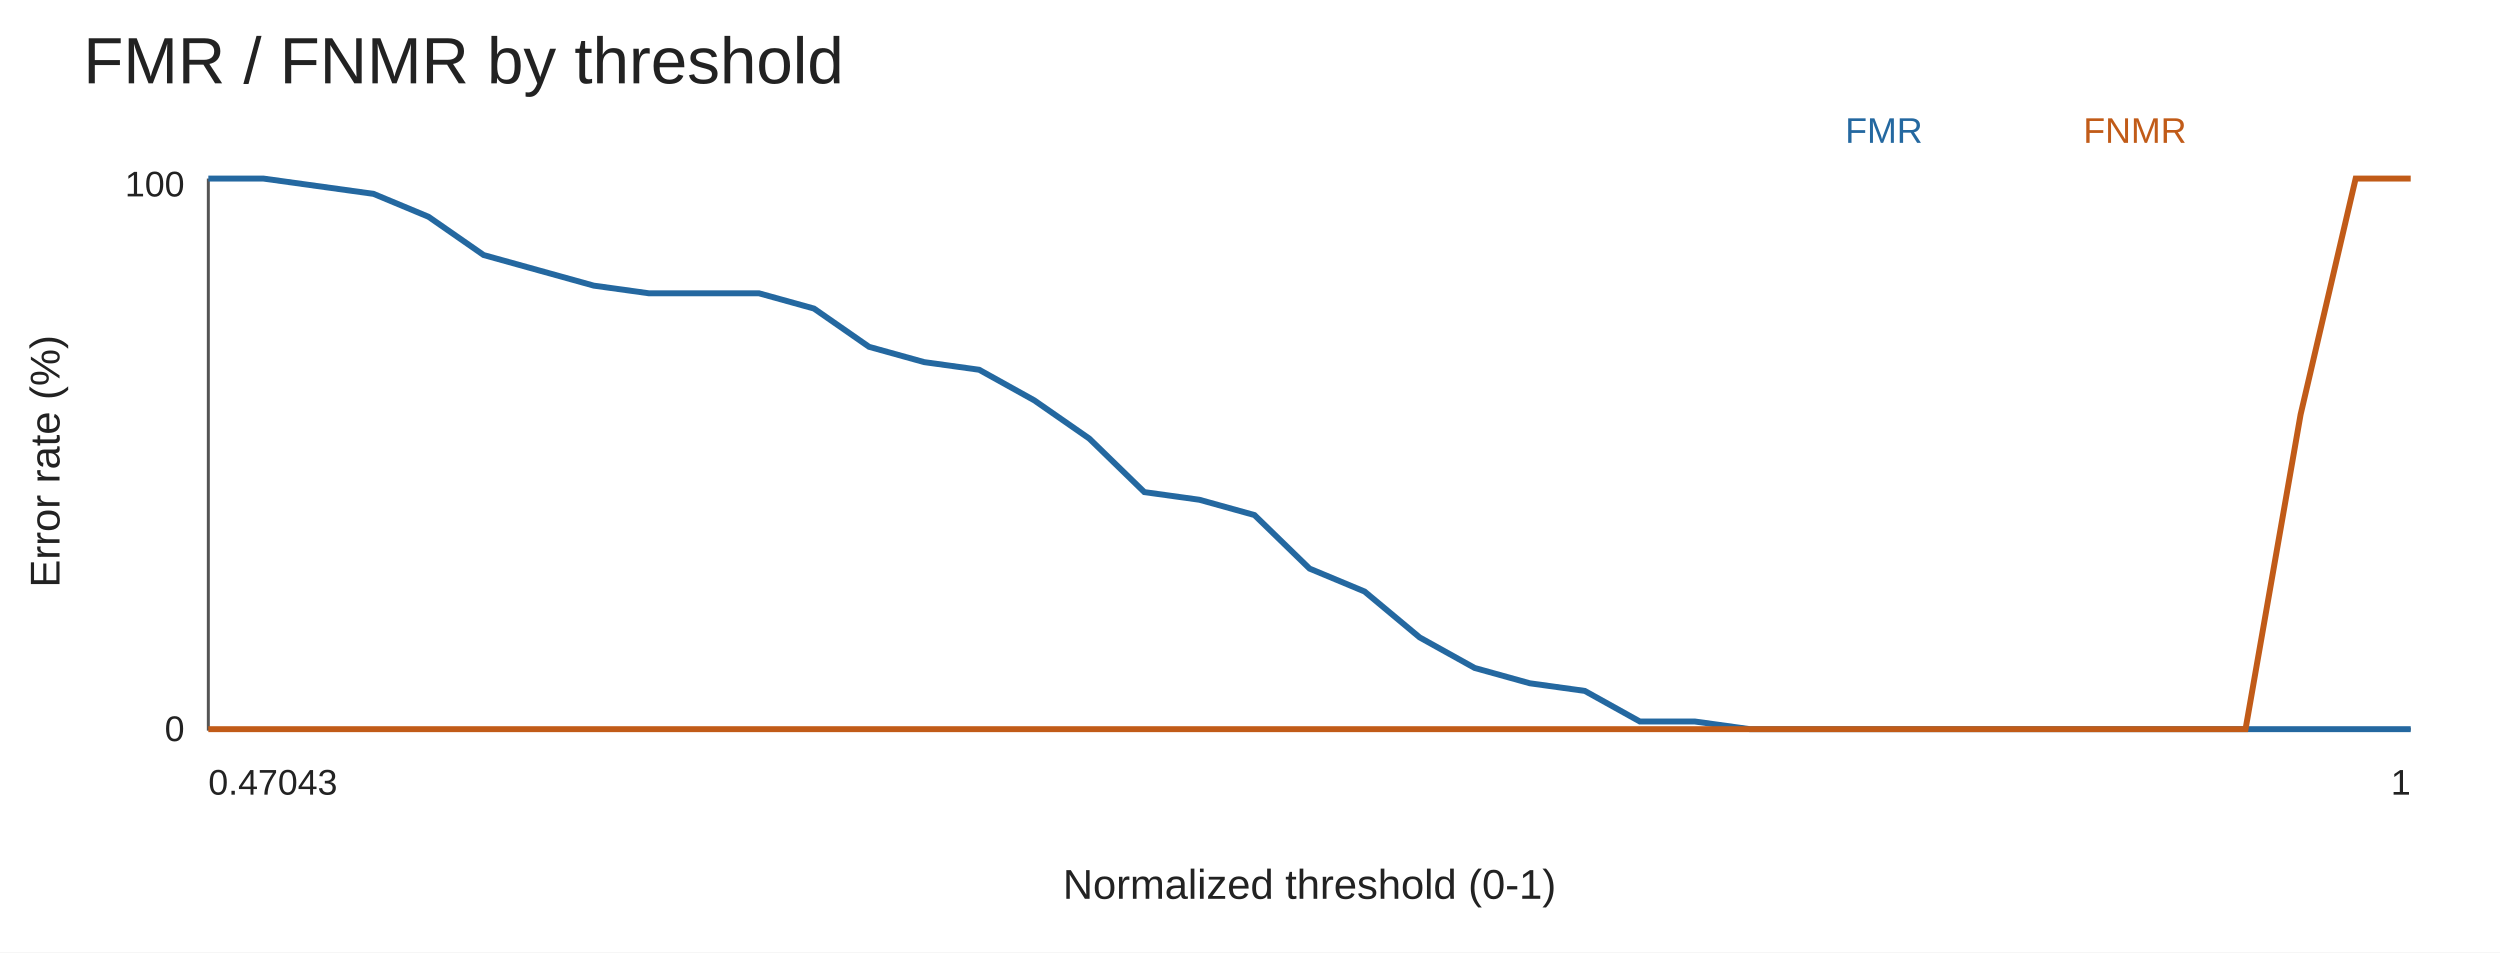
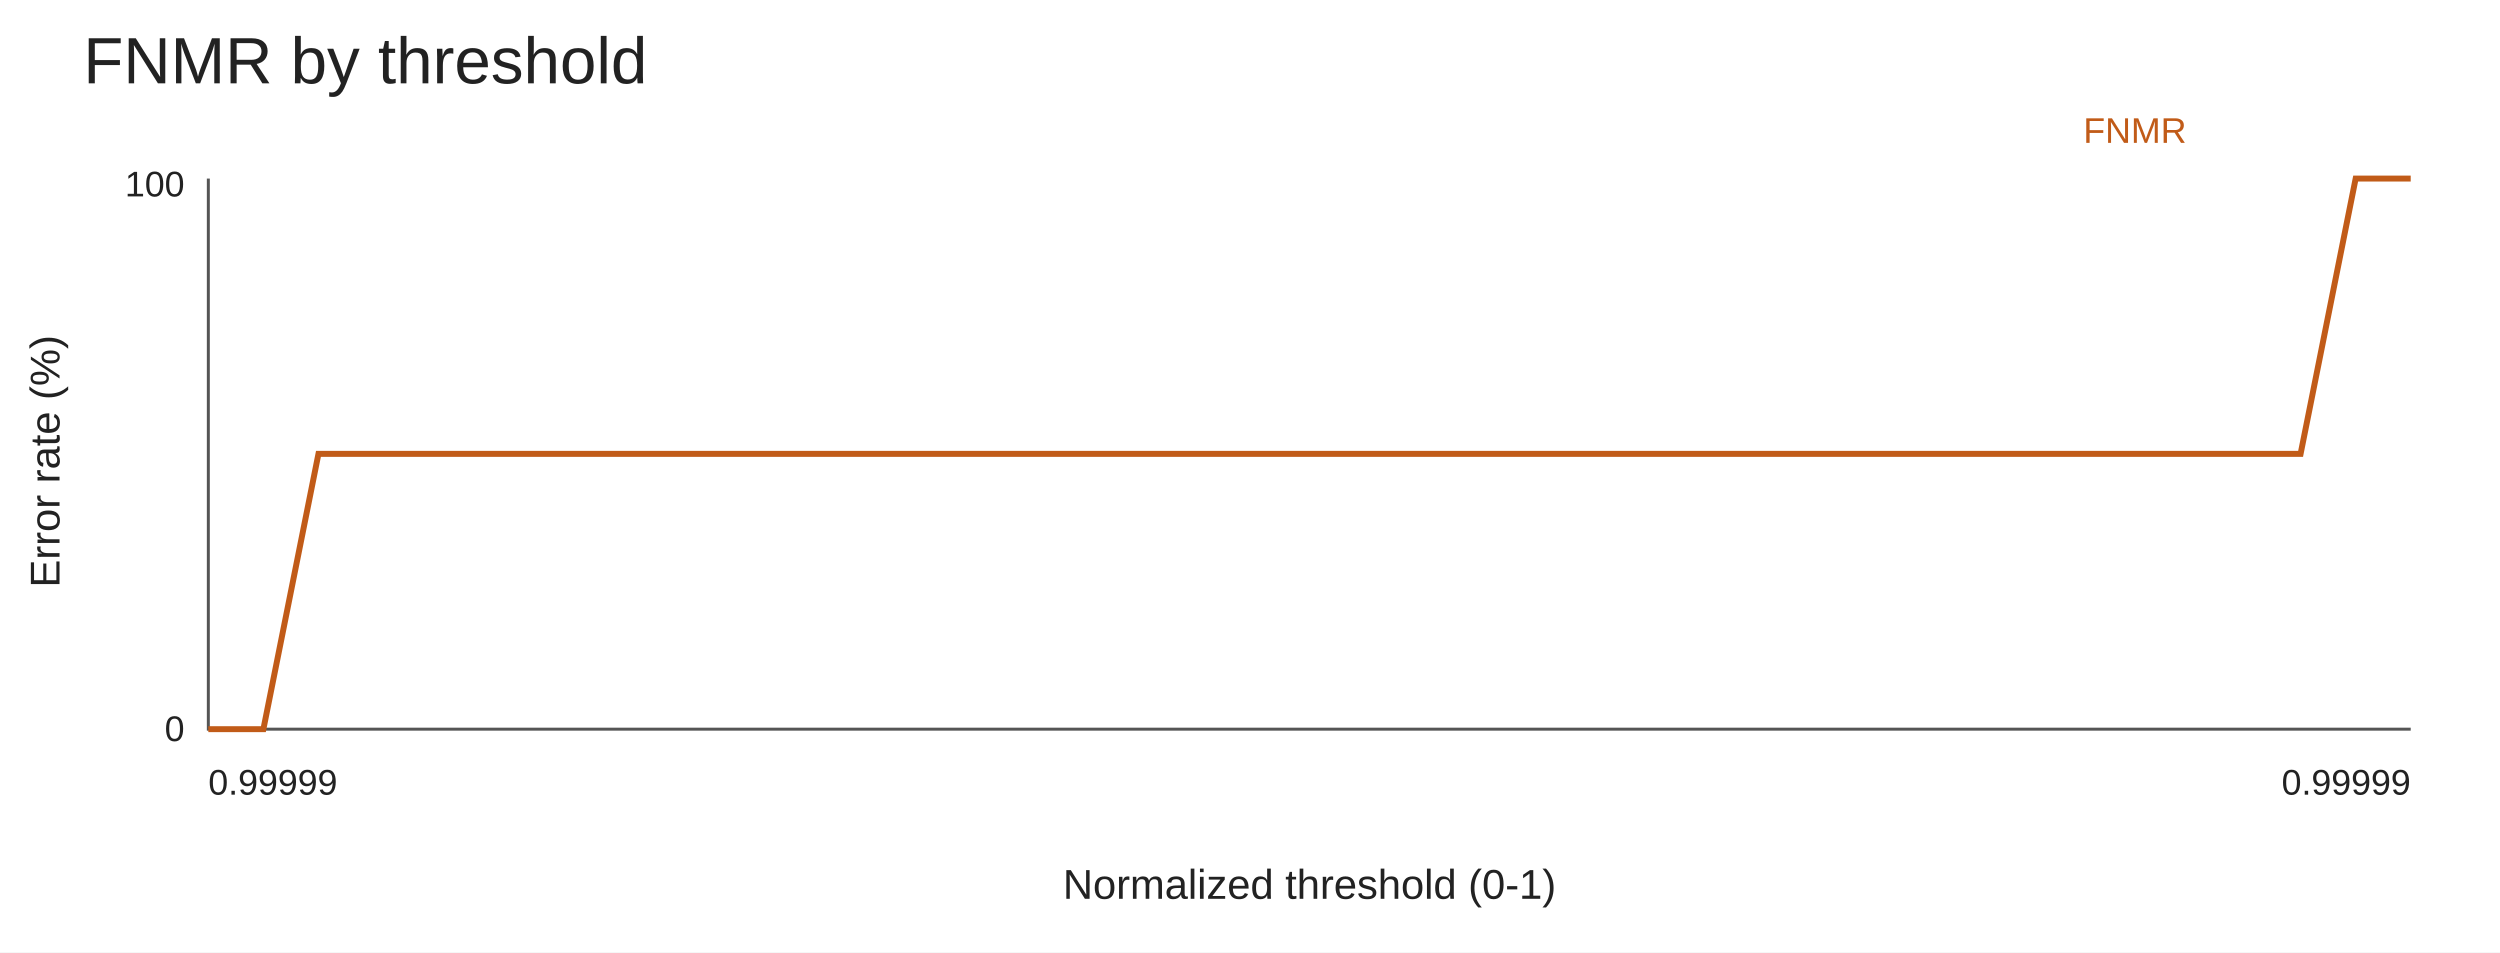
<svg xmlns="http://www.w3.org/2000/svg" width="840" height="320" viewBox="0 0 840 320">
  <rect width="840" height="320" fill="white" />
  <g font-family="Arial" fill="#222">
-     <text x="28" y="28" font-size="22">FMR / FNMR by threshold</text>
+     <text x="28" y="28" font-size="22">FNMR by threshold</text>
    <path d="M70 60V245H810" fill="none" stroke="#555" />
    <text x="440" y="302" text-anchor="middle" font-size="14">Normalized threshold (0-1)</text>
    <text transform="translate(20 155) rotate(-90)" text-anchor="middle" font-size="14">Error rate (%)</text>
-     <polyline fill="none" stroke="#2468a0" stroke-width="2" points="70,60 88.5,60 107,62.569 125.5,65.139 144,72.847 162.5,85.694 181,90.833 199.5,95.972 218,98.542 236.5,98.542 255,98.542 273.5,103.68 292,116.53 310.5,121.67 329,124.24 347.5,134.51 366,147.36 384.5,165.35 403,167.92 421.5,173.06 440,191.04 458.5,198.75 477,214.17 495.5,224.44 514,229.58 532.5,232.15 551,242.43 569.5,242.43 588,245 606.5,245 625,245 643.5,245 662,245 680.5,245 699,245 717.5,245 736,245 754.5,245 773,245 791.5,245 810,245 " />
-     <text x="620" y="48" fill="#2468a0">FMR</text>
-     <polyline fill="none" stroke="#c15b18" stroke-width="2" points="70,245 88.5,245 107,245 125.5,245 144,245 162.5,245 181,245 199.5,245 218,245 236.5,245 255,245 273.5,245 292,245 310.5,245 329,245 347.5,245 366,245 384.5,245 403,245 421.5,245 440,245 458.5,245 477,245 495.5,245 514,245 532.5,245 551,245 569.5,245 588,245 606.5,245 625,245 643.5,245 662,245 680.5,245 699,245 717.5,245 736,245 754.5,245 773,139.29 791.5,60 810,60 " />
+     <polyline fill="none" stroke="#c15b18" stroke-width="2" points="70,245 88.5,245 107,152.5 125.5,152.5 144,152.5 162.5,152.5 181,152.5 199.5,152.5 218,152.5 236.5,152.5 255,152.5 273.5,152.5 292,152.5 310.5,152.5 329,152.5 347.5,152.5 366,152.5 384.5,152.5 403,152.5 421.5,152.5 440,152.5 458.5,152.5 477,152.5 495.5,152.5 514,152.5 532.5,152.5 551,152.5 569.5,152.5 588,152.5 606.5,152.5 625,152.5 643.5,152.5 662,152.5 680.5,152.5 699,152.5 717.5,152.5 736,152.5 754.5,152.5 773,152.5 791.5,60 810,60 " />
    <text x="700" y="48" fill="#c15b18">FNMR</text>
    <g font-size="12">
-       <text x="70" y="267">0.47043</text>
-       <text x="810" y="267" text-anchor="end">1</text>
+       <text x="70" y="267">0.99999</text>
+       <text x="810" y="267" text-anchor="end">0.99999</text>
      <text x="62" y="249" text-anchor="end">0</text>
      <text x="62" y="66" text-anchor="end">100</text>
    </g>
  </g>
</svg>
